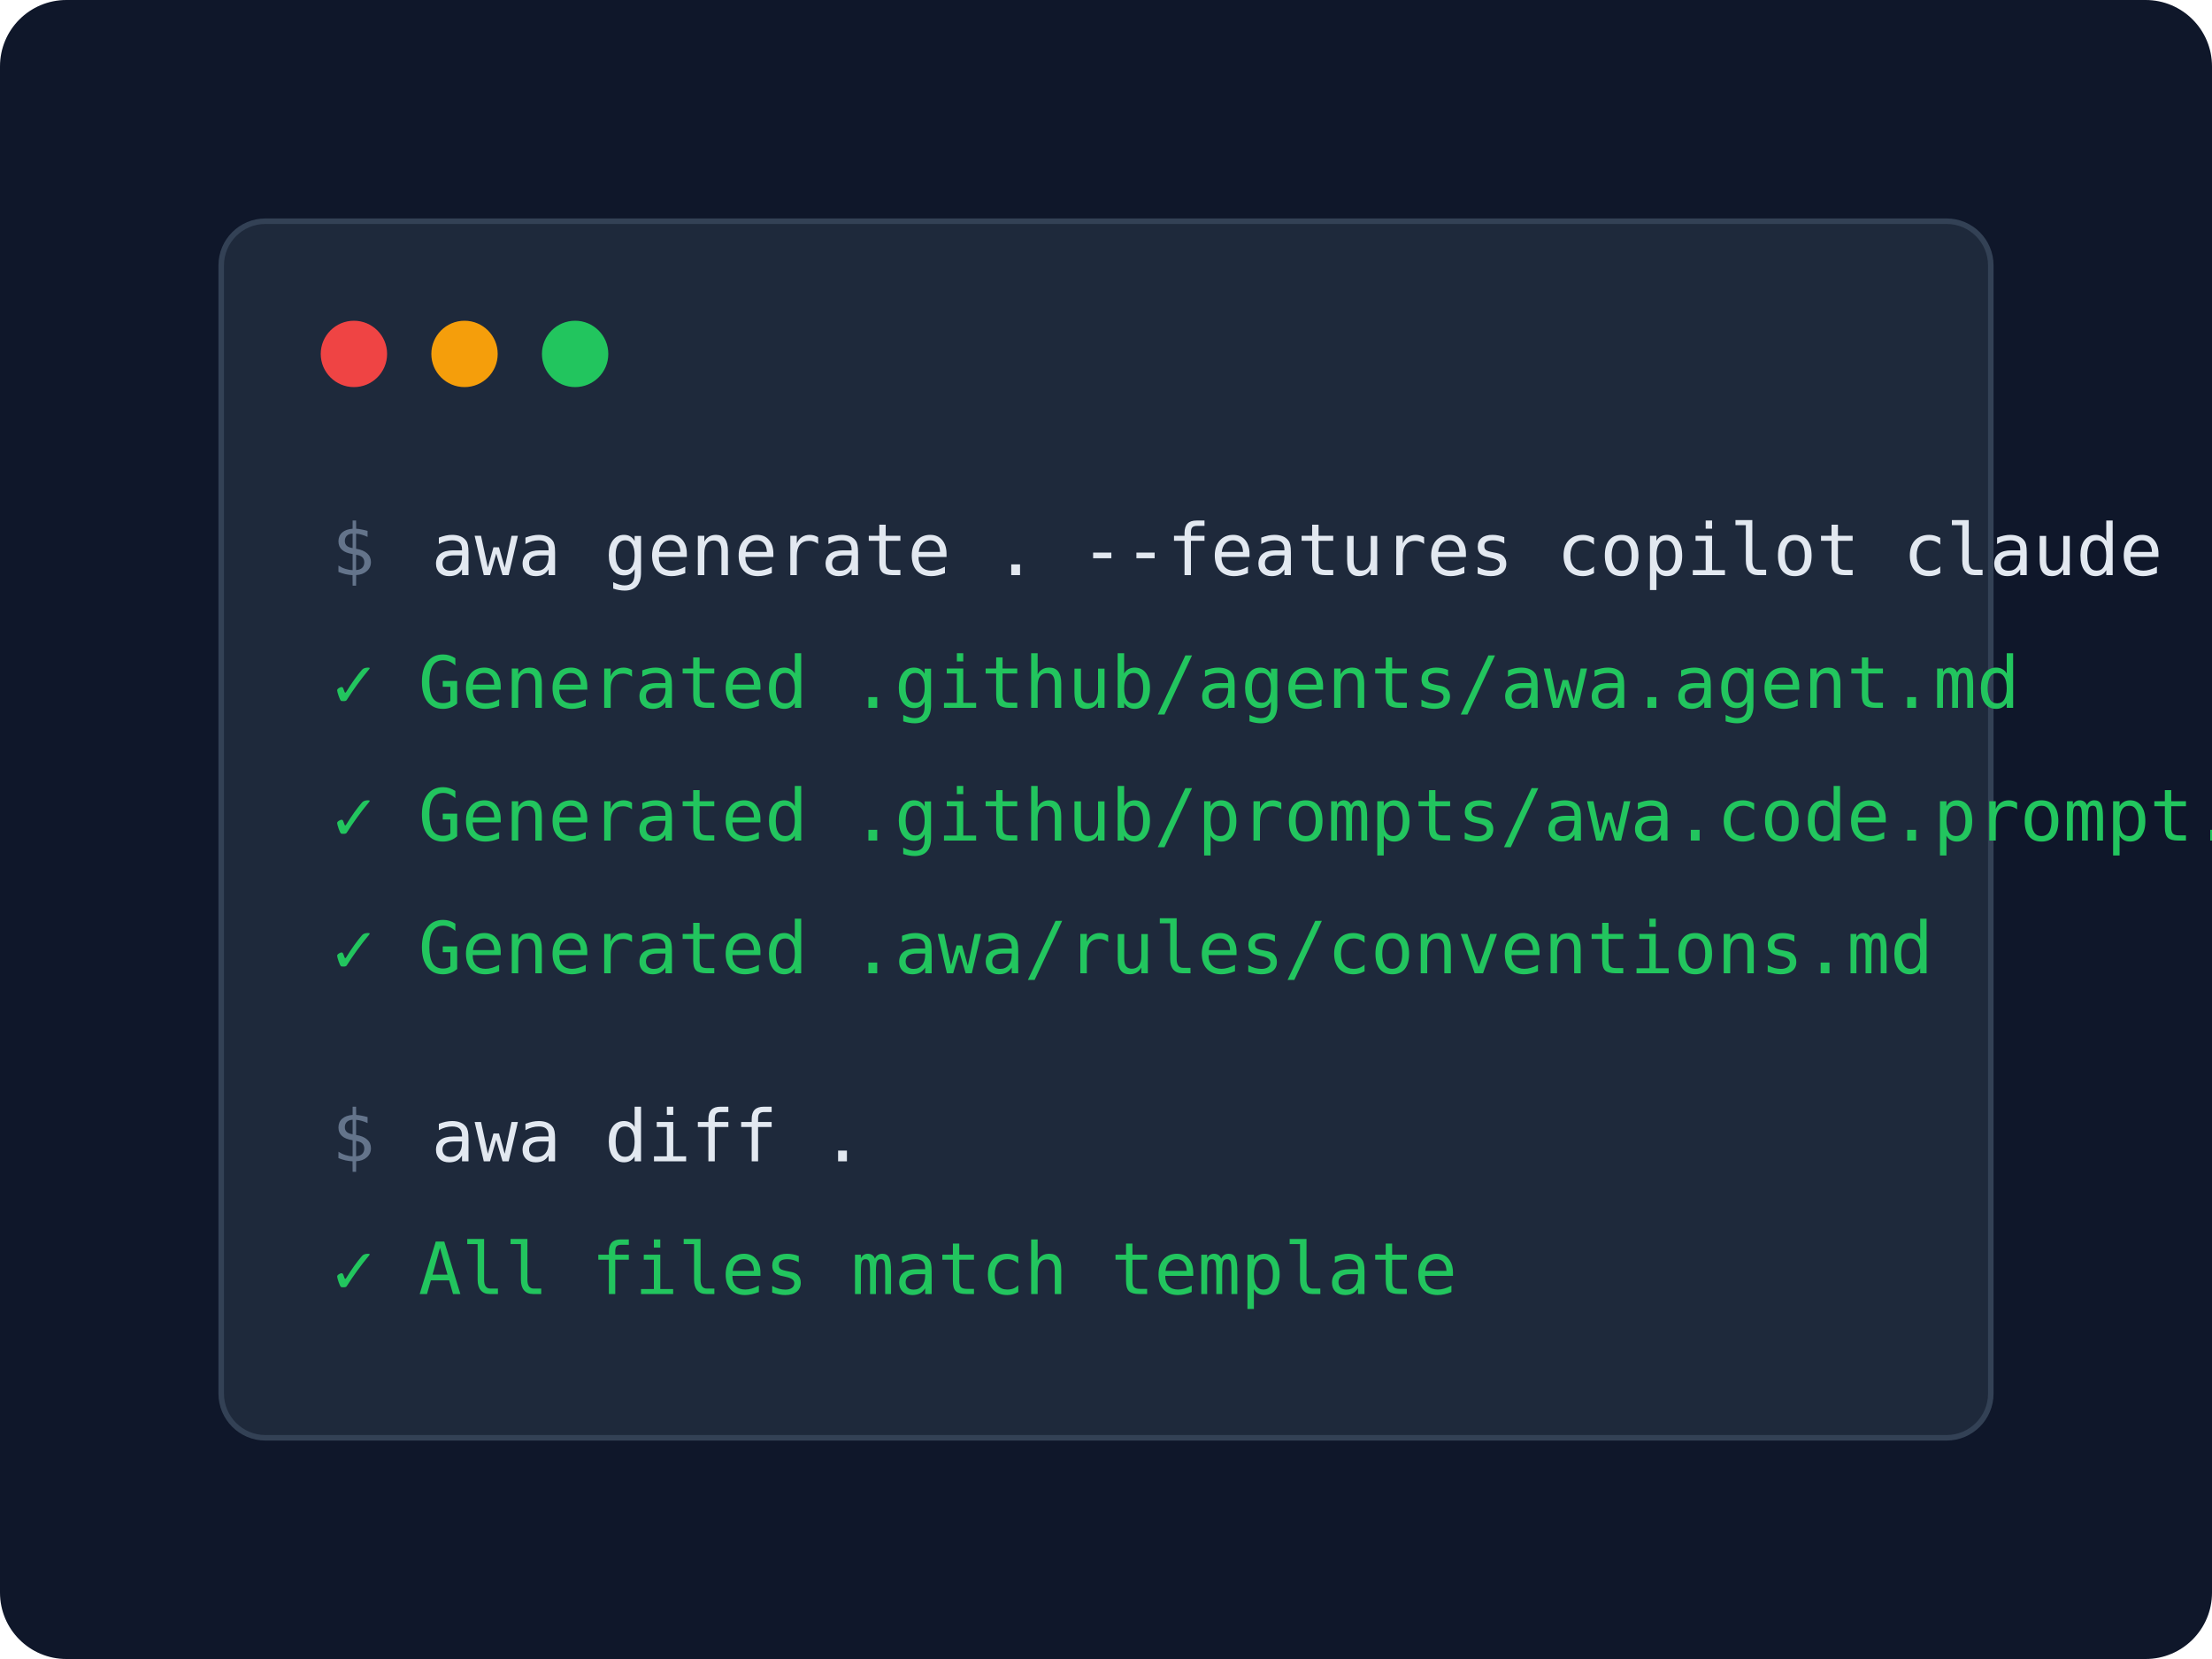
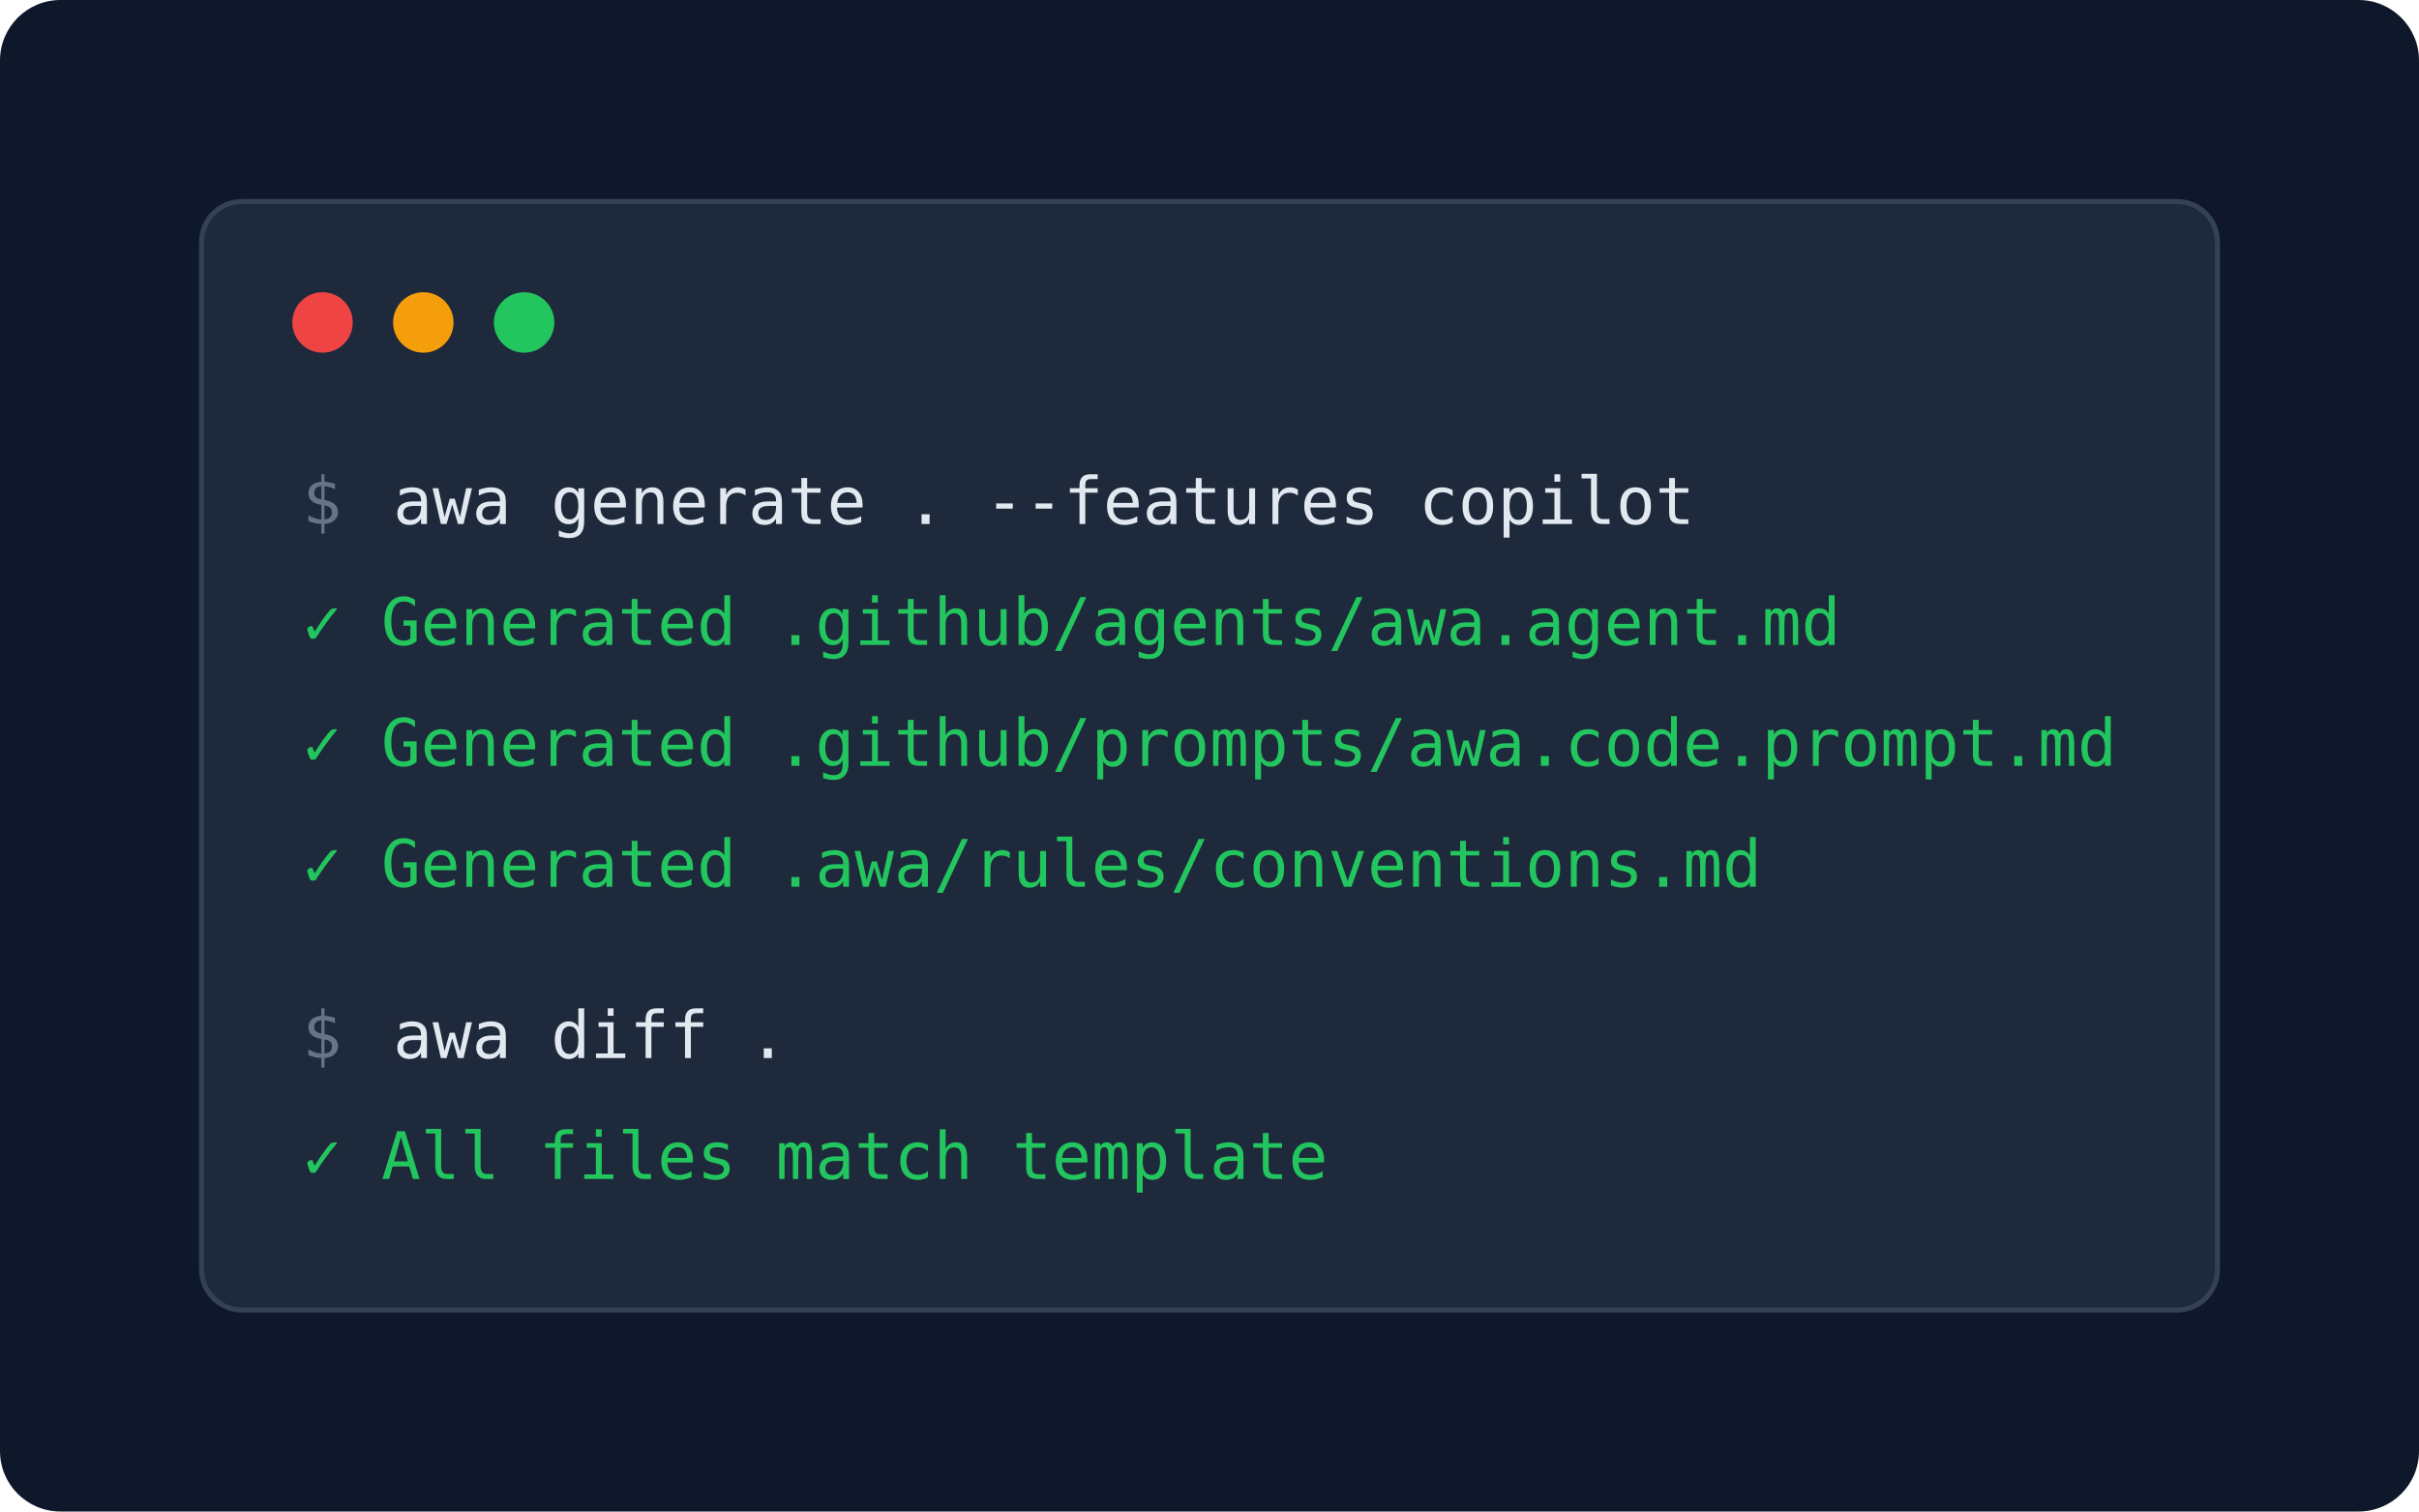
- <svg xmlns="http://www.w3.org/2000/svg" viewBox="0 0 400 300" fill="none">
-   <rect width="400" height="300" rx="12" fill="#0f172a" />
-   <rect x="40" y="40" width="320" height="220" rx="8" fill="#1e293b" stroke="#334155" stroke-width="1" />
+ <svg xmlns="http://www.w3.org/2000/svg" viewBox="0 0 480 300" fill="none">
+   <rect width="480" height="300" rx="12" fill="#0f172a" />
+   <rect x="40" y="40" width="400" height="220" rx="8" fill="#1e293b" stroke="#334155" stroke-width="1" />
  <circle cx="64" cy="64" r="6" fill="#ef4444" />
  <circle cx="84" cy="64" r="6" fill="#f59e0b" />
  <circle cx="104" cy="64" r="6" fill="#22c55e" />
  <text x="60" y="104" font-family="monospace" font-size="13" fill="#64748b">$ </text>
-   <text x="78" y="104" font-family="monospace" font-size="13" fill="#e2e8f0">awa generate . --features copilot claude</text>
+   <text x="78" y="104" font-family="monospace" font-size="13" fill="#e2e8f0">awa generate . --features copilot</text>
  <text x="60" y="128" font-family="monospace" font-size="13" fill="#22c55e">✓ Generated .github/agents/awa.agent.md</text>
  <text x="60" y="152" font-family="monospace" font-size="13" fill="#22c55e">✓ Generated .github/prompts/awa.code.prompt.md</text>
  <text x="60" y="176" font-family="monospace" font-size="13" fill="#22c55e">✓ Generated .awa/rules/conventions.md</text>
  <text x="60" y="210" font-family="monospace" font-size="13" fill="#64748b">$ </text>
  <text x="78" y="210" font-family="monospace" font-size="13" fill="#e2e8f0">awa diff .</text>
  <text x="60" y="234" font-family="monospace" font-size="13" fill="#22c55e">✓ All files match template</text>
</svg>
